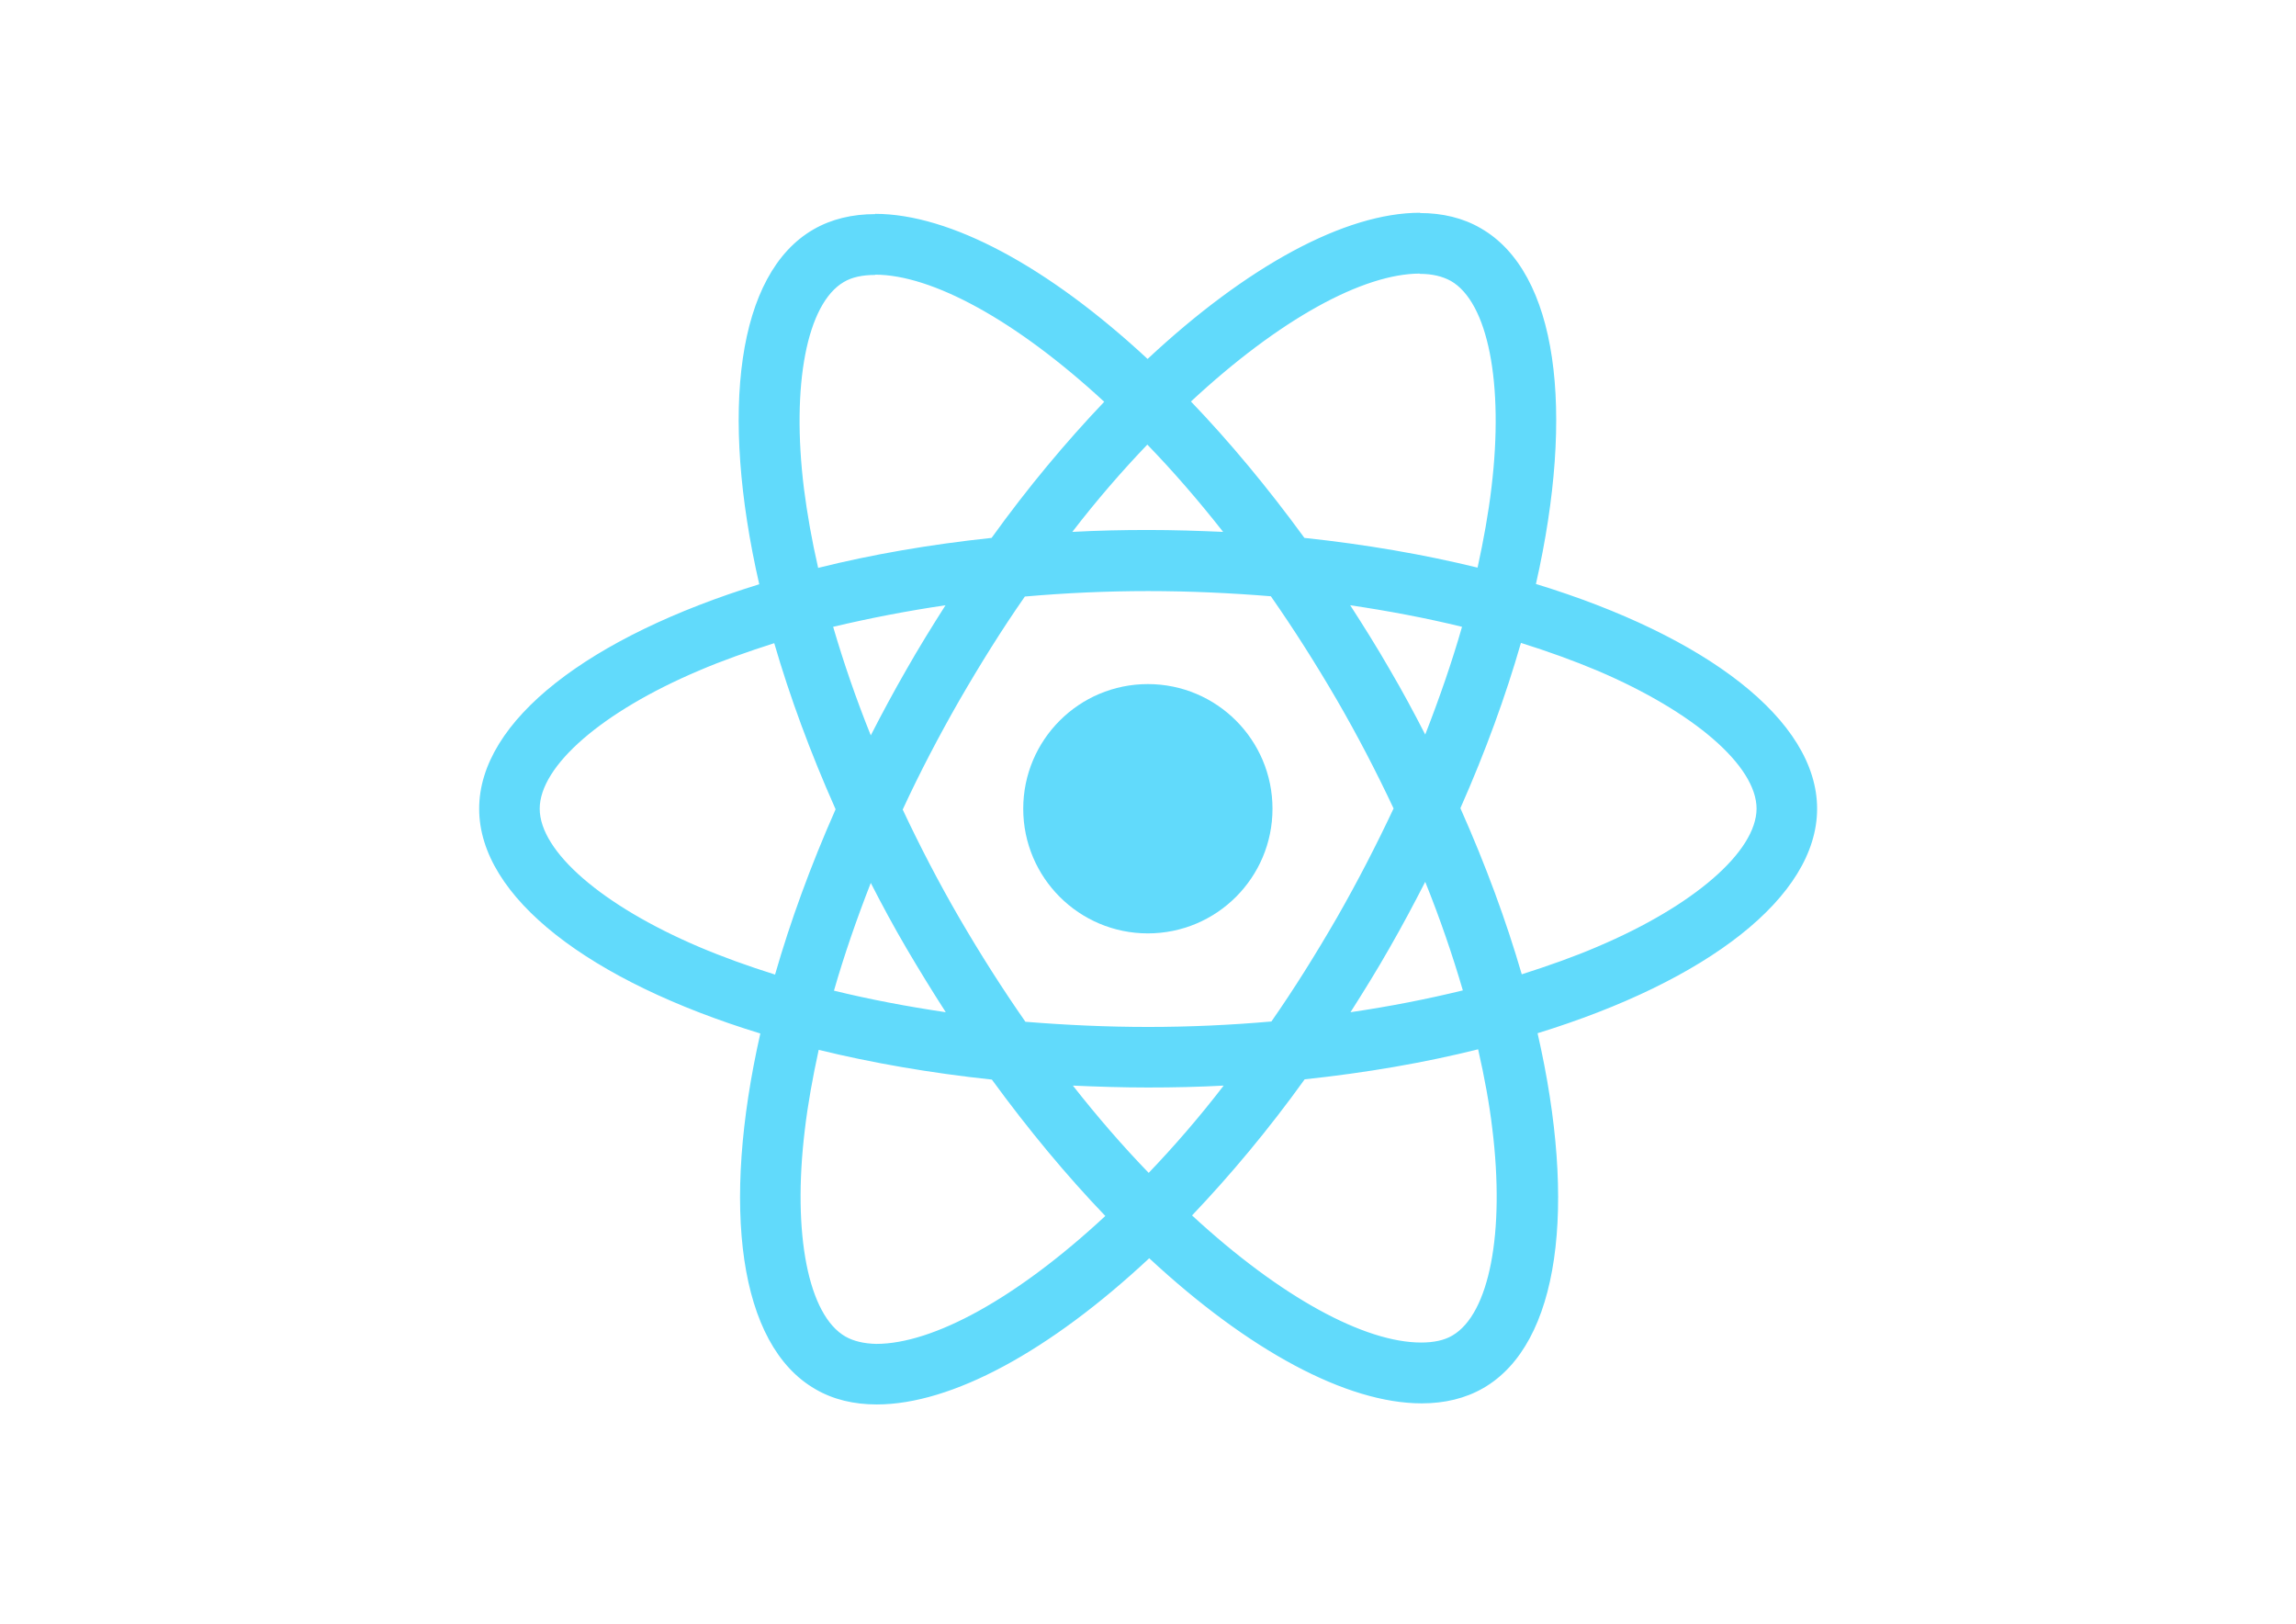
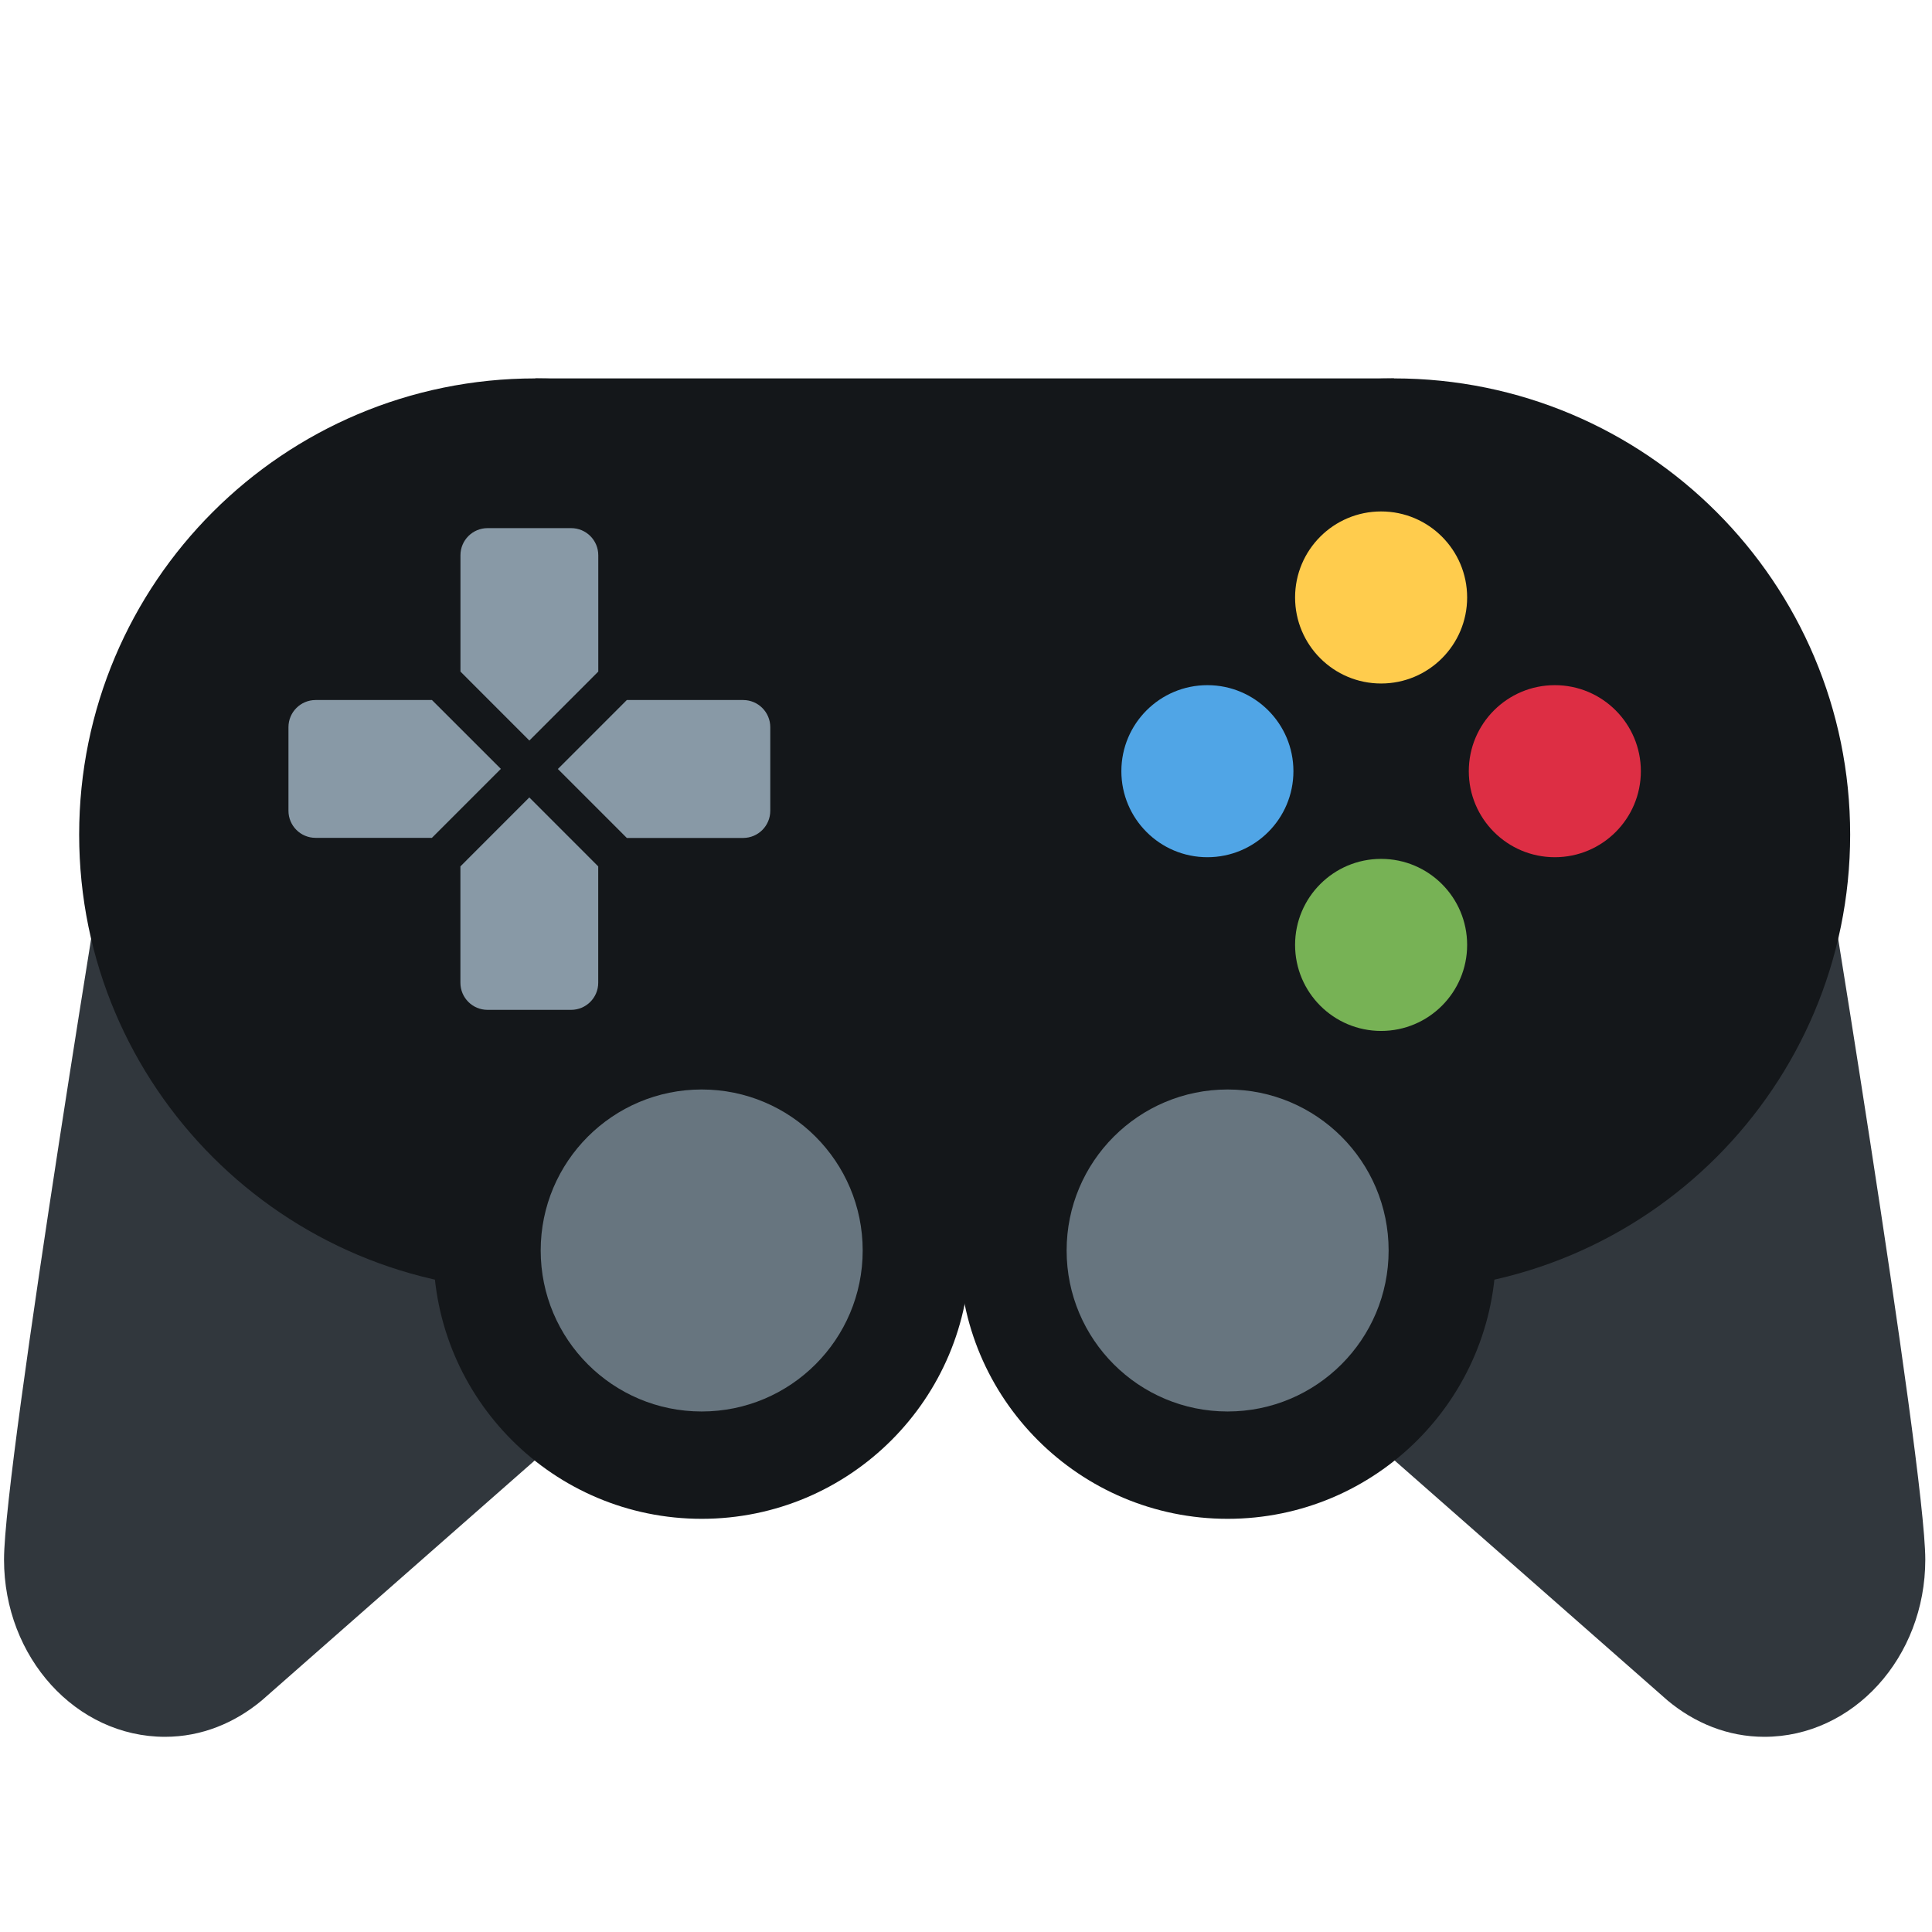
- <svg xmlns="http://www.w3.org/2000/svg" viewBox="0 0 841.9 595.3">
-   <g fill="#61DAFB">
-     <path d="M666.3 296.5c0-32.5-40.7-63.3-103.1-82.4 14.4-63.6 8-114.2-20.2-130.4-6.5-3.8-14.1-5.6-22.4-5.6v22.3c4.6 0 8.3.9 11.4 2.6 13.6 7.8 19.5 37.5 14.9 75.7-1.1 9.4-2.9 19.3-5.1 29.4-19.6-4.8-41-8.5-63.5-10.9-13.5-18.5-27.5-35.3-41.6-50 32.6-30.3 63.2-46.9 84-46.9V78c-27.5 0-63.5 19.6-99.9 53.6-36.4-33.8-72.4-53.2-99.9-53.2v22.3c20.7 0 51.4 16.5 84 46.6-14 14.7-28 31.4-41.3 49.9-22.6 2.4-44 6.1-63.6 11-2.3-10-4-19.7-5.2-29-4.7-38.2 1.1-67.9 14.6-75.8 3-1.8 6.9-2.6 11.5-2.6V78.5c-8.4 0-16 1.8-22.6 5.6-28.1 16.2-34.4 66.7-19.9 130.1-62.2 19.2-102.7 49.9-102.7 82.3 0 32.5 40.7 63.3 103.1 82.4-14.4 63.6-8 114.2 20.2 130.4 6.5 3.8 14.1 5.6 22.5 5.6 27.5 0 63.5-19.6 99.9-53.6 36.4 33.8 72.4 53.2 99.9 53.2 8.4 0 16-1.8 22.6-5.6 28.1-16.2 34.4-66.7 19.9-130.1 62-19.1 102.5-49.9 102.5-82.3zm-130.2-66.7c-3.7 12.9-8.3 26.2-13.5 39.5-4.1-8-8.4-16-13.1-24-4.6-8-9.5-15.8-14.4-23.4 14.2 2.1 27.9 4.7 41 7.9zm-45.8 106.5c-7.8 13.5-15.8 26.3-24.1 38.2-14.9 1.3-30 2-45.2 2-15.1 0-30.2-.7-45-1.9-8.3-11.9-16.4-24.6-24.2-38-7.6-13.1-14.5-26.4-20.8-39.8 6.2-13.4 13.2-26.8 20.7-39.9 7.8-13.5 15.8-26.3 24.1-38.2 14.9-1.3 30-2 45.2-2 15.1 0 30.2.7 45 1.9 8.3 11.9 16.4 24.6 24.2 38 7.6 13.1 14.5 26.4 20.8 39.8-6.3 13.4-13.2 26.8-20.7 39.9zm32.3-13c5.4 13.4 10 26.8 13.8 39.8-13.1 3.2-26.9 5.9-41.2 8 4.9-7.7 9.8-15.6 14.4-23.7 4.6-8 8.9-16.1 13-24.1zM421.2 430c-9.3-9.6-18.6-20.3-27.8-32 9 .4 18.2.7 27.5.7 9.4 0 18.7-.2 27.8-.7-9 11.7-18.3 22.4-27.5 32zm-74.4-58.9c-14.2-2.1-27.9-4.7-41-7.9 3.7-12.9 8.3-26.2 13.5-39.5 4.1 8 8.4 16 13.1 24 4.7 8 9.5 15.8 14.4 23.4zM420.7 163c9.3 9.6 18.6 20.3 27.8 32-9-.4-18.2-.7-27.5-.7-9.4 0-18.7.2-27.8.7 9-11.7 18.3-22.4 27.5-32zm-74 58.9c-4.9 7.7-9.8 15.6-14.4 23.7-4.6 8-8.9 16-13 24-5.4-13.4-10-26.8-13.8-39.8 13.1-3.1 26.9-5.8 41.2-7.9zm-90.5 125.2c-35.4-15.1-58.3-34.9-58.3-50.6 0-15.7 22.9-35.6 58.3-50.6 8.6-3.7 18-7 27.7-10.1 5.7 19.6 13.2 40 22.5 60.9-9.2 20.8-16.6 41.1-22.2 60.6-9.9-3.1-19.3-6.5-28-10.2zM310 490c-13.6-7.8-19.5-37.5-14.9-75.7 1.1-9.4 2.9-19.3 5.1-29.4 19.6 4.8 41 8.5 63.5 10.9 13.5 18.5 27.5 35.3 41.6 50-32.6 30.3-63.2 46.9-84 46.9-4.5-.1-8.3-1-11.3-2.7zm237.2-76.2c4.7 38.2-1.1 67.9-14.6 75.8-3 1.8-6.9 2.6-11.5 2.6-20.7 0-51.4-16.5-84-46.6 14-14.7 28-31.4 41.3-49.9 22.6-2.4 44-6.1 63.6-11 2.3 10.1 4.1 19.8 5.2 29.1zm38.5-66.7c-8.6 3.7-18 7-27.7 10.1-5.7-19.6-13.2-40-22.5-60.9 9.2-20.8 16.6-41.1 22.2-60.6 9.9 3.1 19.3 6.5 28.1 10.2 35.4 15.1 58.3 34.9 58.3 50.6-.1 15.7-23 35.6-58.4 50.6zM320.8 78.4z" />
-     <circle cx="420.9" cy="296.5" r="45.7" />
-     <path d="M520.5 78.1z" />
+ <svg xmlns="http://www.w3.org/2000/svg" width="18" height="18" viewBox="0 0 36 36">
+   <path fill="#31373d" d="m2.13 14.856l-.004-.002S.075 27.271.075 29.061c0 1.824 1.343 3.302 3 3.302c.68 0 1.3-.258 1.803-.678l10.166-8.938zm31.69 0l.004-.002s2.051 12.417 2.051 14.207c0 1.824-1.343 3.302-3 3.302c-.68 0-1.3-.258-1.803-.678l-10.166-8.938z" />
+   <g fill="#14171a">
+     <circle cx="25.975" cy="15.551" r="8.5" />
+     <circle cx="9.975" cy="15.551" r="8.5" />
+     <path d="M9.975 7.051h16v16.87h-16z" />
  </g>
+   <circle cx="13.075" cy="23.301" r="5" fill="#14171a" />
+   <circle cx="22.875" cy="23.301" r="5" fill="#14171a" />
+   <circle cx="22.875" cy="23.301" r="3" fill="#67757f" />
+   <circle cx="13.075" cy="23.301" r="3" fill="#67757f" />
+   <circle cx="25.735" cy="11.133" r="1.603" fill="#ffcc4d" />
+   <circle cx="25.735" cy="17.607" r="1.603" fill="#77b255" />
+   <circle cx="22.498" cy="14.37" r="1.603" fill="#50a5e6" />
+   <circle cx="28.972" cy="14.37" r="1.603" fill="#dd2e44" />
+   <path fill="#8899a6" d="M11.148 12.514v-2.168a.505.505 0 0 0-.505-.505H9.085a.505.505 0 0 0-.505.505v2.168l1.284 1.285zm-2.569 3.63v2.168c0 .279.226.505.505.505h1.558a.505.505 0 0 0 .505-.505v-2.168l-1.284-1.285zm5.269-3.1H11.68l-1.285 1.285l1.285 1.285h2.168a.506.506 0 0 0 .505-.505V13.55a.506.506 0 0 0-.505-.506m-5.799 0H5.88a.506.506 0 0 0-.505.505v1.558c0 .279.226.505.505.505h2.168l1.285-1.285z" />
</svg>
